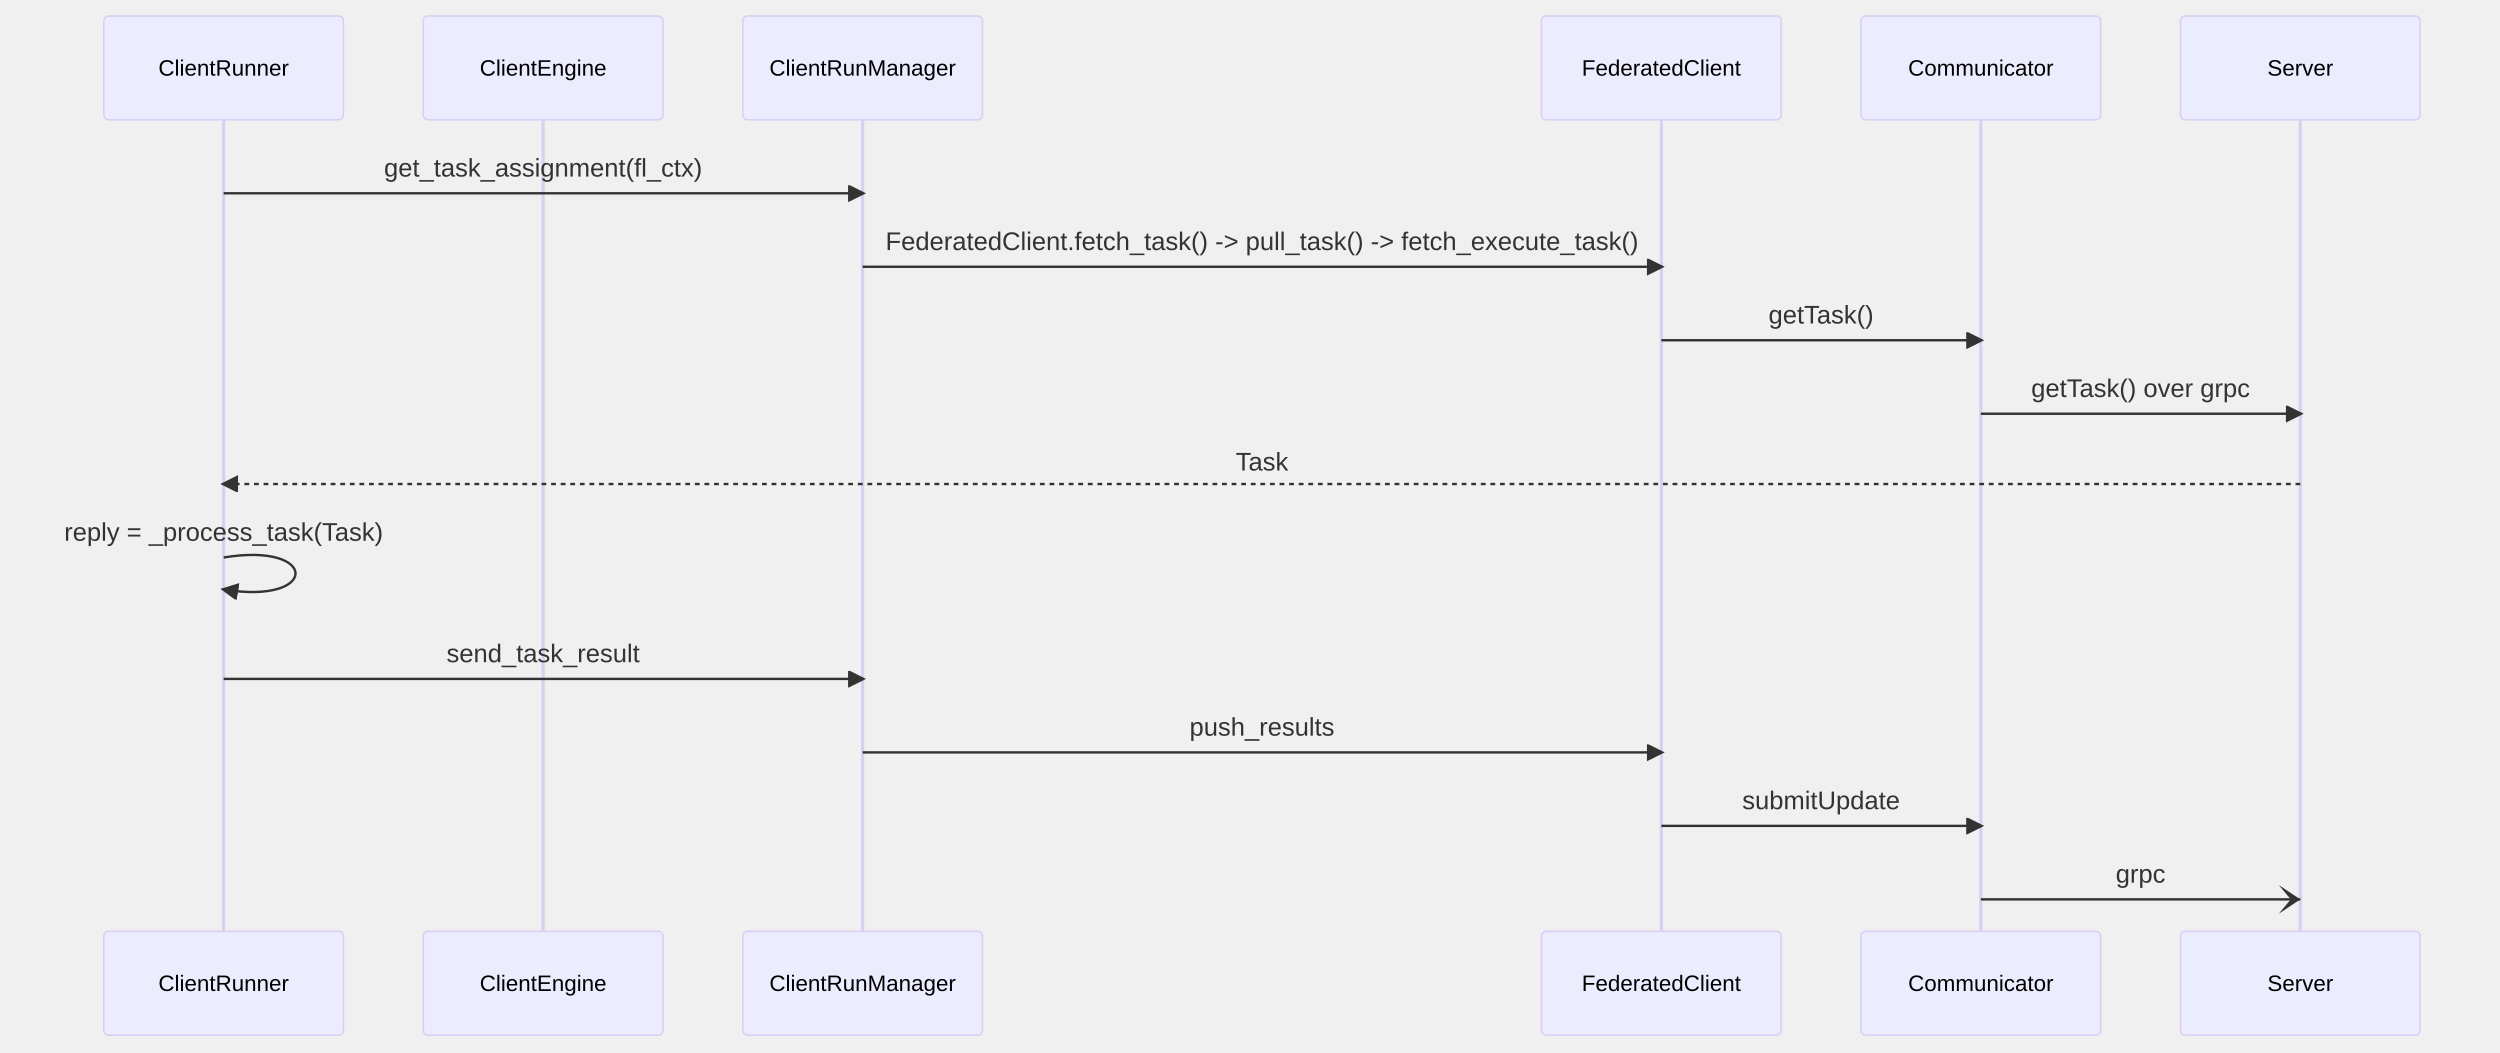
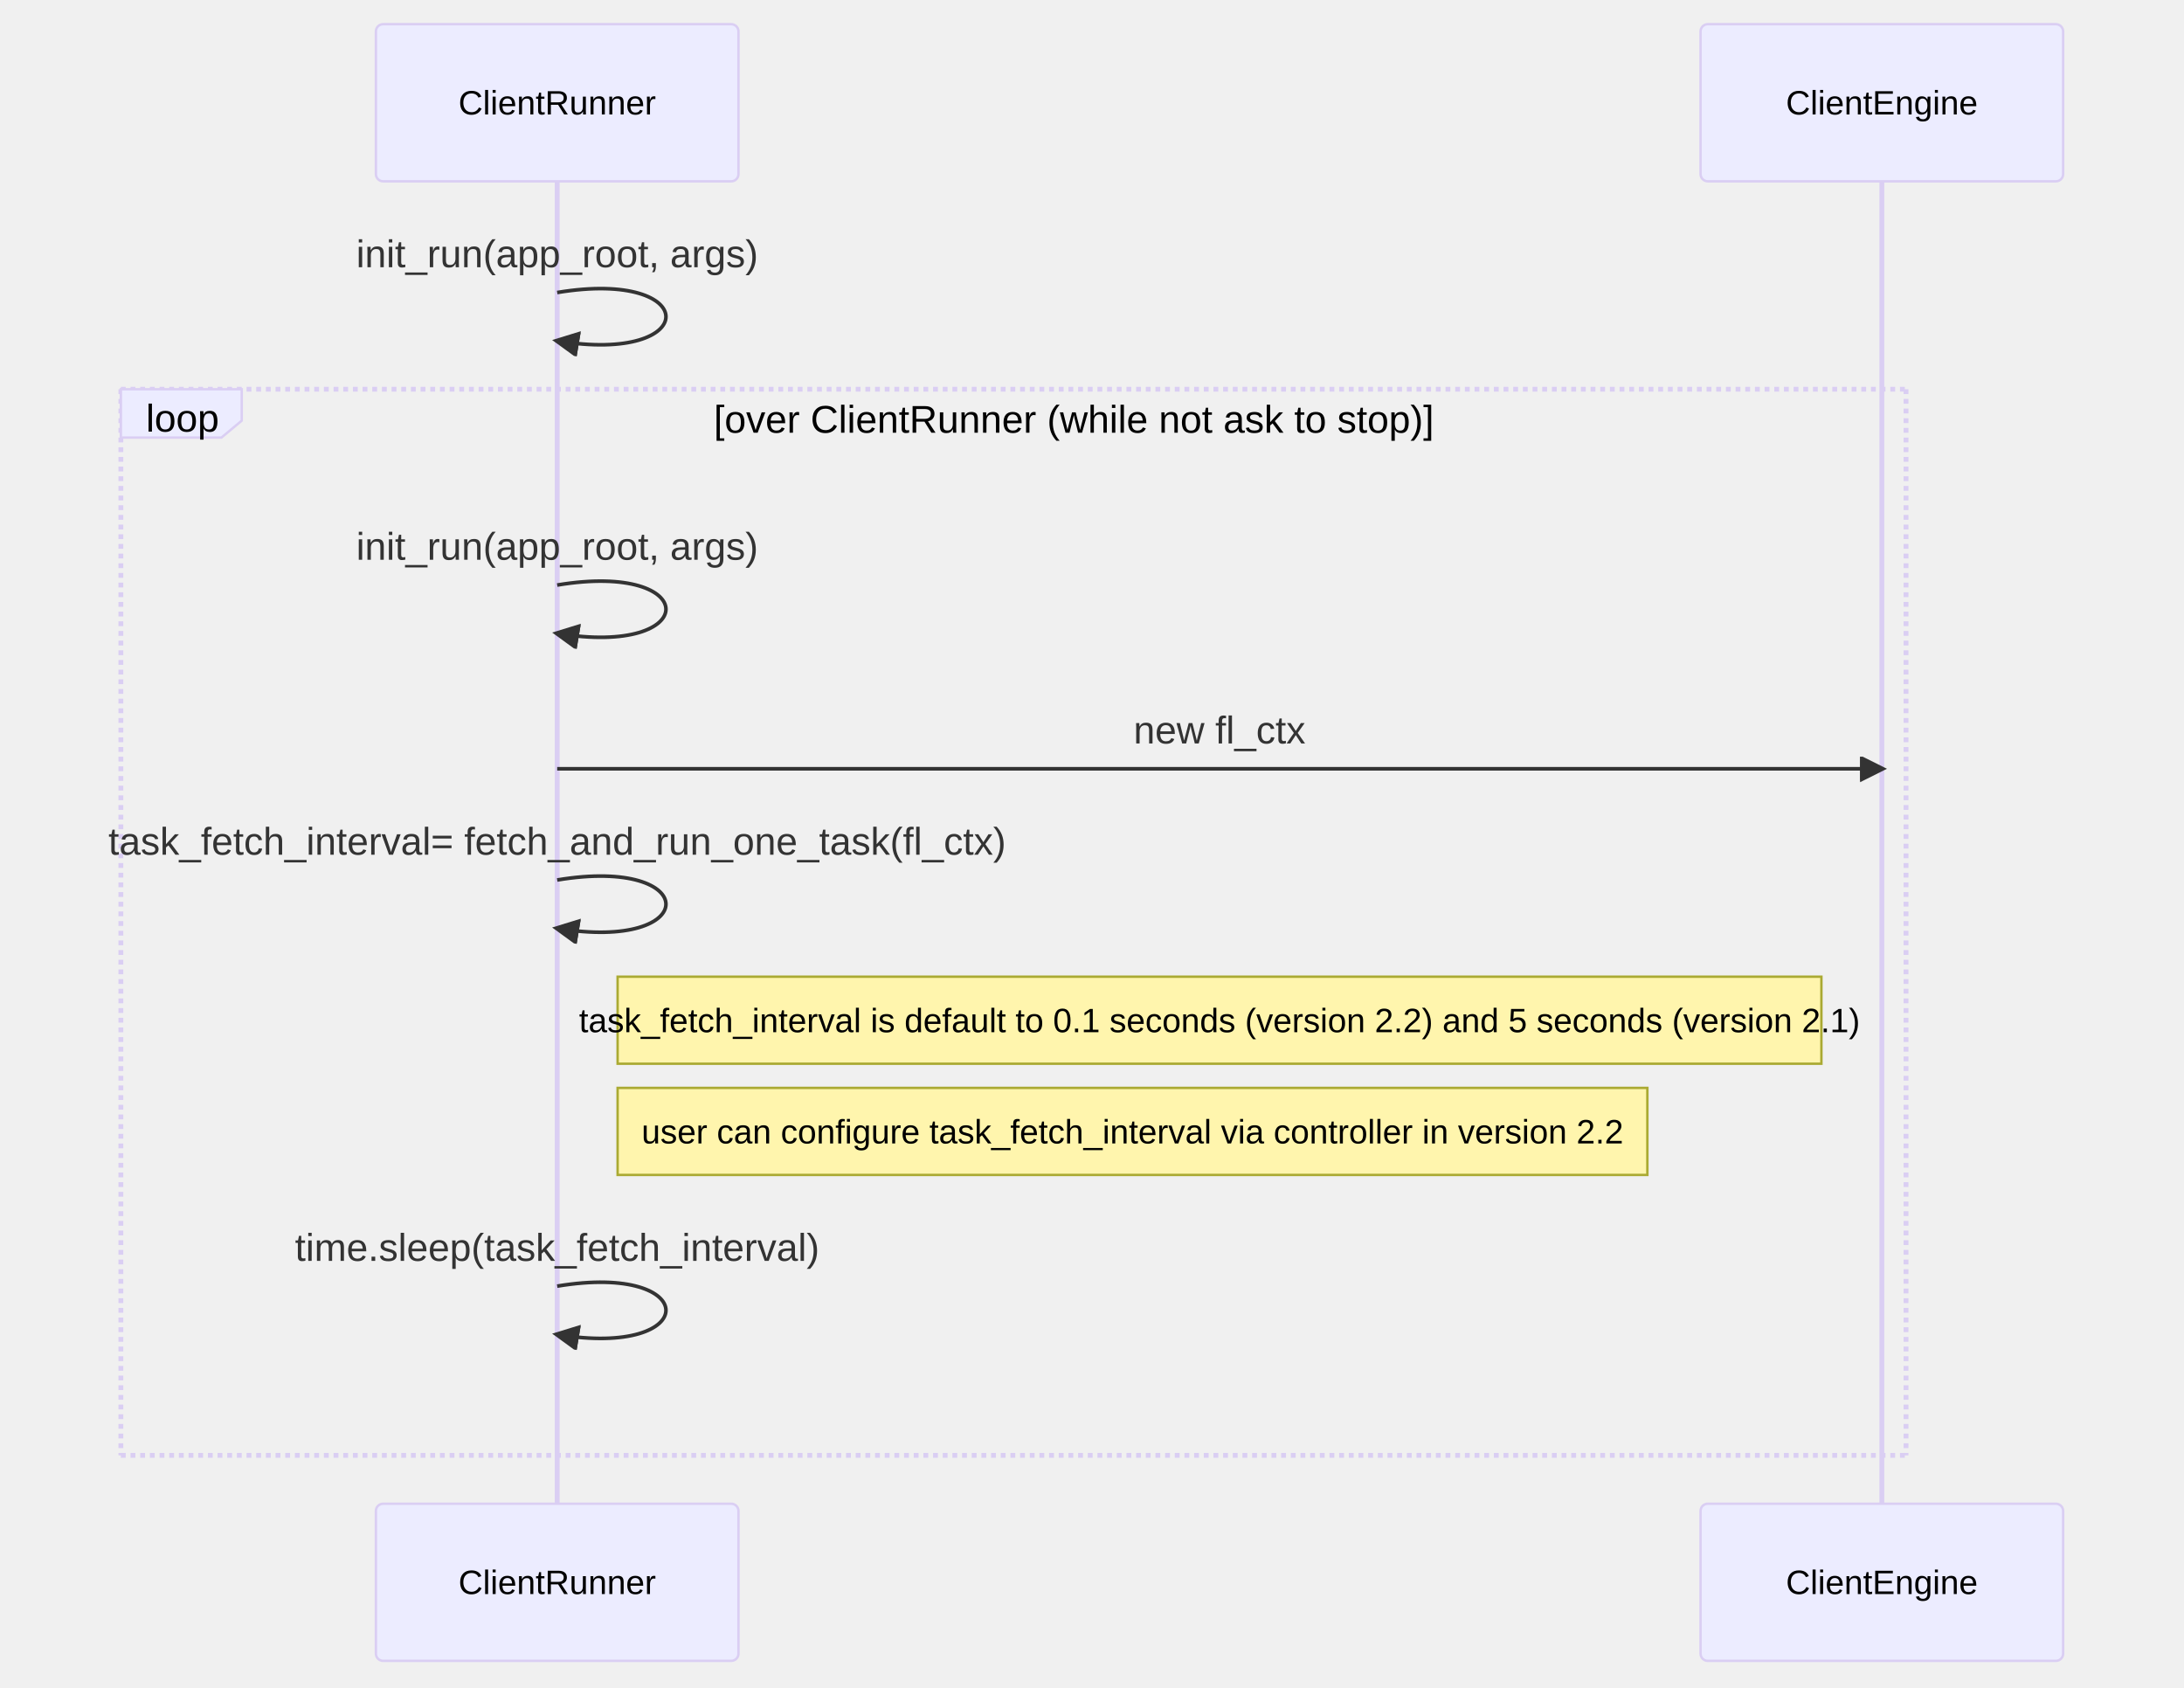
- <svg xmlns="http://www.w3.org/2000/svg" aria-labelledby="chart-title-mermaid-1664764199637 chart-desc-mermaid-1664764199637" role="img" viewBox="-65 -10 1565 659" style="max-width: 1565px; background-color: white;" width="100%" id="mermaid-1664764199637">
-   <style>#mermaid-1664764199637 {font-family:"trebuchet ms",verdana,arial,sans-serif;font-size:16px;fill:#333;}#mermaid-1664764199637 .error-icon{fill:#552222;}#mermaid-1664764199637 .error-text{fill:#552222;stroke:#552222;}#mermaid-1664764199637 .edge-thickness-normal{stroke-width:2px;}#mermaid-1664764199637 .edge-thickness-thick{stroke-width:3.5px;}#mermaid-1664764199637 .edge-pattern-solid{stroke-dasharray:0;}#mermaid-1664764199637 .edge-pattern-dashed{stroke-dasharray:3;}#mermaid-1664764199637 .edge-pattern-dotted{stroke-dasharray:2;}#mermaid-1664764199637 .marker{fill:#333333;stroke:#333333;}#mermaid-1664764199637 .marker.cross{stroke:#333333;}#mermaid-1664764199637 svg{font-family:"trebuchet ms",verdana,arial,sans-serif;font-size:16px;}#mermaid-1664764199637 .actor{stroke:hsl(259.626, 59.777%, 87.902%);fill:#ECECFF;}#mermaid-1664764199637 text.actor&gt;tspan{fill:black;stroke:none;}#mermaid-1664764199637 .actor-line{stroke:grey;}#mermaid-1664764199637 .messageLine0{stroke-width:1.5;stroke-dasharray:none;stroke:#333;}#mermaid-1664764199637 .messageLine1{stroke-width:1.5;stroke-dasharray:2,2;stroke:#333;}#mermaid-1664764199637 #arrowhead path{fill:#333;stroke:#333;}#mermaid-1664764199637 .sequenceNumber{fill:white;}#mermaid-1664764199637 #sequencenumber{fill:#333;}#mermaid-1664764199637 #crosshead path{fill:#333;stroke:#333;}#mermaid-1664764199637 .messageText{fill:#333;stroke:none;}#mermaid-1664764199637 .labelBox{stroke:hsl(259.626, 59.777%, 87.902%);fill:#ECECFF;}#mermaid-1664764199637 .labelText,#mermaid-1664764199637 .labelText&gt;tspan{fill:black;stroke:none;}#mermaid-1664764199637 .loopText,#mermaid-1664764199637 .loopText&gt;tspan{fill:black;stroke:none;}#mermaid-1664764199637 .loopLine{stroke-width:2px;stroke-dasharray:2,2;stroke:hsl(259.626, 59.777%, 87.902%);fill:hsl(259.626, 59.777%, 87.902%);}#mermaid-1664764199637 .note{stroke:#aaaa33;fill:#fff5ad;}#mermaid-1664764199637 .noteText,#mermaid-1664764199637 .noteText&gt;tspan{fill:black;stroke:none;}#mermaid-1664764199637 .activation0{fill:#f4f4f4;stroke:#666;}#mermaid-1664764199637 .activation1{fill:#f4f4f4;stroke:#666;}#mermaid-1664764199637 .activation2{fill:#f4f4f4;stroke:#666;}#mermaid-1664764199637 .actorPopupMenu{position:absolute;}#mermaid-1664764199637 .actorPopupMenuPanel{position:absolute;fill:#ECECFF;box-shadow:0px 8px 16px 0px rgba(0,0,0,0.2);filter:drop-shadow(3px 5px 2px rgb(0 0 0 / 0.4));}#mermaid-1664764199637 .actor-man line{stroke:hsl(259.626, 59.777%, 87.902%);fill:#ECECFF;}#mermaid-1664764199637 .actor-man circle,#mermaid-1664764199637 line{stroke:hsl(259.626, 59.777%, 87.902%);fill:#ECECFF;stroke-width:2px;}#mermaid-1664764199637 :root{--mermaid-font-family:"trebuchet ms",verdana,arial,sans-serif;}</style>
+ <svg xmlns="http://www.w3.org/2000/svg" aria-labelledby="chart-title-mermaid-1664767334901 chart-desc-mermaid-1664767334901" role="img" viewBox="-155.5 -10 903.5 698" style="max-width: 903.5px; background-color: white;" width="100%" id="mermaid-1664767334901">
+   <style>#mermaid-1664767334901 {font-family:"trebuchet ms",verdana,arial,sans-serif;font-size:16px;fill:#333;}#mermaid-1664767334901 .error-icon{fill:#552222;}#mermaid-1664767334901 .error-text{fill:#552222;stroke:#552222;}#mermaid-1664767334901 .edge-thickness-normal{stroke-width:2px;}#mermaid-1664767334901 .edge-thickness-thick{stroke-width:3.5px;}#mermaid-1664767334901 .edge-pattern-solid{stroke-dasharray:0;}#mermaid-1664767334901 .edge-pattern-dashed{stroke-dasharray:3;}#mermaid-1664767334901 .edge-pattern-dotted{stroke-dasharray:2;}#mermaid-1664767334901 .marker{fill:#333333;stroke:#333333;}#mermaid-1664767334901 .marker.cross{stroke:#333333;}#mermaid-1664767334901 svg{font-family:"trebuchet ms",verdana,arial,sans-serif;font-size:16px;}#mermaid-1664767334901 .actor{stroke:hsl(259.626, 59.777%, 87.902%);fill:#ECECFF;}#mermaid-1664767334901 text.actor&gt;tspan{fill:black;stroke:none;}#mermaid-1664767334901 .actor-line{stroke:grey;}#mermaid-1664767334901 .messageLine0{stroke-width:1.5;stroke-dasharray:none;stroke:#333;}#mermaid-1664767334901 .messageLine1{stroke-width:1.5;stroke-dasharray:2,2;stroke:#333;}#mermaid-1664767334901 #arrowhead path{fill:#333;stroke:#333;}#mermaid-1664767334901 .sequenceNumber{fill:white;}#mermaid-1664767334901 #sequencenumber{fill:#333;}#mermaid-1664767334901 #crosshead path{fill:#333;stroke:#333;}#mermaid-1664767334901 .messageText{fill:#333;stroke:none;}#mermaid-1664767334901 .labelBox{stroke:hsl(259.626, 59.777%, 87.902%);fill:#ECECFF;}#mermaid-1664767334901 .labelText,#mermaid-1664767334901 .labelText&gt;tspan{fill:black;stroke:none;}#mermaid-1664767334901 .loopText,#mermaid-1664767334901 .loopText&gt;tspan{fill:black;stroke:none;}#mermaid-1664767334901 .loopLine{stroke-width:2px;stroke-dasharray:2,2;stroke:hsl(259.626, 59.777%, 87.902%);fill:hsl(259.626, 59.777%, 87.902%);}#mermaid-1664767334901 .note{stroke:#aaaa33;fill:#fff5ad;}#mermaid-1664767334901 .noteText,#mermaid-1664767334901 .noteText&gt;tspan{fill:black;stroke:none;}#mermaid-1664767334901 .activation0{fill:#f4f4f4;stroke:#666;}#mermaid-1664767334901 .activation1{fill:#f4f4f4;stroke:#666;}#mermaid-1664767334901 .activation2{fill:#f4f4f4;stroke:#666;}#mermaid-1664767334901 .actorPopupMenu{position:absolute;}#mermaid-1664767334901 .actorPopupMenuPanel{position:absolute;fill:#ECECFF;box-shadow:0px 8px 16px 0px rgba(0,0,0,0.2);filter:drop-shadow(3px 5px 2px rgb(0 0 0 / 0.4));}#mermaid-1664767334901 .actor-man line{stroke:hsl(259.626, 59.777%, 87.902%);fill:#ECECFF;}#mermaid-1664767334901 .actor-man circle,#mermaid-1664767334901 line{stroke:hsl(259.626, 59.777%, 87.902%);fill:#ECECFF;stroke-width:2px;}#mermaid-1664767334901 :root{--mermaid-font-family:"trebuchet ms",verdana,arial,sans-serif;}</style>
  <g />
  <defs>
    <symbol height="24" width="24" id="computer">
      <path d="M2 2v13h20v-13h-20zm18 11h-16v-9h16v9zm-10.228 6l.466-1h3.524l.467 1h-4.457zm14.228 3h-24l2-6h2.104l-1.33 4h18.45l-1.297-4h2.073l2 6zm-5-10h-14v-7h14v7z" transform="scale(.5)" />
    </symbol>
  </defs>
  <defs>
    <symbol clip-rule="evenodd" fill-rule="evenodd" id="database">
      <path d="M12.258.001l.256.004.255.005.253.008.251.01.249.012.247.015.246.016.242.019.241.02.239.023.236.024.233.027.231.028.229.031.225.032.223.034.22.036.217.038.214.04.211.041.208.043.205.045.201.046.198.048.194.05.191.051.187.053.183.054.18.056.175.057.172.059.168.06.163.061.16.063.155.064.15.066.074.033.073.033.071.034.07.034.069.035.068.035.067.035.066.035.064.036.064.036.062.036.06.036.06.037.058.037.058.037.055.038.055.038.053.038.052.038.051.039.05.039.048.039.047.039.045.04.044.04.043.04.041.04.04.041.039.041.037.041.036.041.034.041.033.042.032.042.03.042.029.042.027.042.026.043.024.043.023.043.021.043.02.043.018.044.017.043.015.044.013.044.012.044.011.045.009.044.007.045.006.045.004.045.002.045.001.045v17l-.001.045-.002.045-.004.045-.006.045-.007.045-.009.044-.011.045-.012.044-.013.044-.015.044-.017.043-.018.044-.02.043-.021.043-.023.043-.024.043-.026.043-.027.042-.029.042-.03.042-.032.042-.033.042-.034.041-.036.041-.037.041-.039.041-.04.041-.041.04-.043.04-.044.04-.045.04-.047.039-.048.039-.05.039-.051.039-.052.038-.053.038-.055.038-.055.038-.058.037-.058.037-.06.037-.06.036-.062.036-.064.036-.064.036-.066.035-.067.035-.068.035-.069.035-.07.034-.071.034-.073.033-.074.033-.15.066-.155.064-.16.063-.163.061-.168.06-.172.059-.175.057-.18.056-.183.054-.187.053-.191.051-.194.05-.198.048-.201.046-.205.045-.208.043-.211.041-.214.04-.217.038-.22.036-.223.034-.225.032-.229.031-.231.028-.233.027-.236.024-.239.023-.241.02-.242.019-.246.016-.247.015-.249.012-.251.01-.253.008-.255.005-.256.004-.258.001-.258-.001-.256-.004-.255-.005-.253-.008-.251-.01-.249-.012-.247-.015-.245-.016-.243-.019-.241-.02-.238-.023-.236-.024-.234-.027-.231-.028-.228-.031-.226-.032-.223-.034-.22-.036-.217-.038-.214-.04-.211-.041-.208-.043-.204-.045-.201-.046-.198-.048-.195-.05-.19-.051-.187-.053-.184-.054-.179-.056-.176-.057-.172-.059-.167-.06-.164-.061-.159-.063-.155-.064-.151-.066-.074-.033-.072-.033-.072-.034-.07-.034-.069-.035-.068-.035-.067-.035-.066-.035-.064-.036-.063-.036-.062-.036-.061-.036-.06-.037-.058-.037-.057-.037-.056-.038-.055-.038-.053-.038-.052-.038-.051-.039-.049-.039-.049-.039-.046-.039-.046-.04-.044-.04-.043-.04-.041-.04-.04-.041-.039-.041-.037-.041-.036-.041-.034-.041-.033-.042-.032-.042-.03-.042-.029-.042-.027-.042-.026-.043-.024-.043-.023-.043-.021-.043-.02-.043-.018-.044-.017-.043-.015-.044-.013-.044-.012-.044-.011-.045-.009-.044-.007-.045-.006-.045-.004-.045-.002-.045-.001-.045v-17l.001-.045.002-.045.004-.045.006-.045.007-.045.009-.044.011-.045.012-.044.013-.044.015-.044.017-.043.018-.044.02-.043.021-.043.023-.043.024-.043.026-.043.027-.042.029-.042.03-.042.032-.042.033-.042.034-.041.036-.041.037-.041.039-.041.04-.041.041-.04.043-.04.044-.04.046-.04.046-.039.049-.039.049-.039.051-.039.052-.038.053-.038.055-.038.056-.038.057-.037.058-.037.06-.037.061-.036.062-.036.063-.036.064-.036.066-.035.067-.035.068-.035.069-.035.07-.034.072-.034.072-.033.074-.033.151-.066.155-.064.159-.063.164-.061.167-.06.172-.059.176-.057.179-.056.184-.054.187-.053.19-.051.195-.05.198-.048.201-.046.204-.045.208-.043.211-.041.214-.04.217-.038.22-.036.223-.034.226-.032.228-.031.231-.028.234-.027.236-.024.238-.023.241-.02.243-.019.245-.016.247-.015.249-.012.251-.01.253-.008.255-.005.256-.004.258-.001.258.001zm-9.258 20.499v.01l.001.021.003.021.004.022.005.021.006.022.007.022.009.023.01.022.011.023.012.023.013.023.015.023.016.024.017.023.018.024.019.024.021.024.022.025.023.024.024.025.052.049.056.05.061.051.066.051.07.051.075.051.079.052.084.052.088.052.092.052.097.052.102.051.105.052.11.052.114.051.119.051.123.051.127.05.131.05.135.05.139.048.144.049.147.047.152.047.155.047.16.045.163.045.167.043.171.043.176.041.178.041.183.039.187.039.19.037.194.035.197.035.202.033.204.031.209.03.212.029.216.027.219.025.222.024.226.021.23.02.233.018.236.016.24.015.243.012.246.01.249.008.253.005.256.004.259.001.26-.001.257-.004.254-.005.25-.008.247-.011.244-.012.241-.014.237-.016.233-.018.231-.021.226-.021.224-.024.22-.026.216-.027.212-.028.21-.031.205-.031.202-.034.198-.034.194-.036.191-.037.187-.039.183-.04.179-.04.175-.042.172-.043.168-.044.163-.045.16-.046.155-.046.152-.047.148-.048.143-.049.139-.049.136-.05.131-.05.126-.05.123-.051.118-.052.114-.051.11-.052.106-.052.101-.052.096-.052.092-.052.088-.053.083-.051.079-.052.074-.052.07-.051.065-.051.06-.051.056-.05.051-.05.023-.024.023-.025.021-.024.02-.024.019-.024.018-.024.017-.024.015-.023.014-.024.013-.023.012-.023.01-.023.01-.022.008-.022.006-.022.006-.022.004-.022.004-.021.001-.021.001-.021v-4.127l-.077.055-.08.053-.083.054-.085.053-.087.052-.09.052-.093.051-.095.05-.097.05-.1.049-.102.049-.105.048-.106.047-.109.047-.111.046-.114.045-.115.045-.118.044-.12.043-.122.042-.124.042-.126.041-.128.04-.13.04-.132.038-.134.038-.135.037-.138.037-.139.035-.142.035-.143.034-.144.033-.147.032-.148.031-.15.03-.151.03-.153.029-.154.027-.156.027-.158.026-.159.025-.161.024-.162.023-.163.022-.165.021-.166.02-.167.019-.169.018-.169.017-.171.016-.173.015-.173.014-.175.013-.175.012-.177.011-.178.01-.179.008-.179.008-.181.006-.182.005-.182.004-.184.003-.184.002h-.37l-.184-.002-.184-.003-.182-.004-.182-.005-.181-.006-.179-.008-.179-.008-.178-.01-.176-.011-.176-.012-.175-.013-.173-.014-.172-.015-.171-.016-.17-.017-.169-.018-.167-.019-.166-.02-.165-.021-.163-.022-.162-.023-.161-.024-.159-.025-.157-.026-.156-.027-.155-.027-.153-.029-.151-.03-.15-.03-.148-.031-.146-.032-.145-.033-.143-.034-.141-.035-.14-.035-.137-.037-.136-.037-.134-.038-.132-.038-.13-.04-.128-.04-.126-.041-.124-.042-.122-.042-.12-.044-.117-.043-.116-.045-.113-.045-.112-.046-.109-.047-.106-.047-.105-.048-.102-.049-.1-.049-.097-.05-.095-.05-.093-.052-.09-.051-.087-.052-.085-.053-.083-.054-.08-.054-.077-.054v4.127zm0-5.654v.011l.001.021.003.021.004.021.005.022.006.022.007.022.009.022.01.022.011.023.012.023.013.023.015.024.016.023.017.024.018.024.019.024.021.024.022.024.023.025.024.024.052.05.056.05.061.05.066.051.07.051.075.052.079.051.084.052.088.052.092.052.097.052.102.052.105.052.11.051.114.051.119.052.123.05.127.051.131.05.135.049.139.049.144.048.147.048.152.047.155.046.16.045.163.045.167.044.171.042.176.042.178.04.183.04.187.038.19.037.194.036.197.034.202.033.204.032.209.03.212.028.216.027.219.025.222.024.226.022.23.02.233.018.236.016.24.014.243.012.246.01.249.008.253.006.256.003.259.001.26-.001.257-.003.254-.006.25-.008.247-.01.244-.012.241-.015.237-.016.233-.018.231-.02.226-.022.224-.024.22-.025.216-.027.212-.029.21-.03.205-.032.202-.033.198-.035.194-.036.191-.037.187-.039.183-.039.179-.041.175-.042.172-.043.168-.044.163-.045.16-.045.155-.047.152-.047.148-.048.143-.048.139-.05.136-.049.131-.05.126-.051.123-.051.118-.051.114-.052.11-.052.106-.052.101-.052.096-.052.092-.052.088-.052.083-.052.079-.052.074-.051.07-.052.065-.051.06-.05.056-.051.051-.049.023-.025.023-.024.021-.025.02-.024.019-.024.018-.024.017-.024.015-.023.014-.023.013-.024.012-.022.01-.023.01-.023.008-.022.006-.022.006-.022.004-.021.004-.022.001-.021.001-.021v-4.139l-.077.054-.08.054-.083.054-.085.052-.087.053-.09.051-.093.051-.095.051-.097.05-.1.049-.102.049-.105.048-.106.047-.109.047-.111.046-.114.045-.115.044-.118.044-.12.044-.122.042-.124.042-.126.041-.128.04-.13.039-.132.039-.134.038-.135.037-.138.036-.139.036-.142.035-.143.033-.144.033-.147.033-.148.031-.15.03-.151.03-.153.028-.154.028-.156.027-.158.026-.159.025-.161.024-.162.023-.163.022-.165.021-.166.02-.167.019-.169.018-.169.017-.171.016-.173.015-.173.014-.175.013-.175.012-.177.011-.178.009-.179.009-.179.007-.181.007-.182.005-.182.004-.184.003-.184.002h-.37l-.184-.002-.184-.003-.182-.004-.182-.005-.181-.007-.179-.007-.179-.009-.178-.009-.176-.011-.176-.012-.175-.013-.173-.014-.172-.015-.171-.016-.17-.017-.169-.018-.167-.019-.166-.02-.165-.021-.163-.022-.162-.023-.161-.024-.159-.025-.157-.026-.156-.027-.155-.028-.153-.028-.151-.03-.15-.03-.148-.031-.146-.033-.145-.033-.143-.033-.141-.035-.14-.036-.137-.036-.136-.037-.134-.038-.132-.039-.13-.039-.128-.04-.126-.041-.124-.042-.122-.043-.12-.043-.117-.044-.116-.044-.113-.046-.112-.046-.109-.046-.106-.047-.105-.048-.102-.049-.1-.049-.097-.05-.095-.051-.093-.051-.09-.051-.087-.053-.085-.052-.083-.054-.08-.054-.077-.054v4.139zm0-5.666v.011l.001.02.003.022.004.021.005.022.006.021.007.022.009.023.01.022.011.023.012.023.013.023.015.023.016.024.017.024.018.023.019.024.021.025.022.024.023.024.024.025.052.05.056.05.061.05.066.051.07.051.075.052.079.051.084.052.088.052.092.052.097.052.102.052.105.051.11.052.114.051.119.051.123.051.127.05.131.05.135.05.139.049.144.048.147.048.152.047.155.046.16.045.163.045.167.043.171.043.176.042.178.04.183.04.187.038.19.037.194.036.197.034.202.033.204.032.209.03.212.028.216.027.219.025.222.024.226.021.23.02.233.018.236.017.24.014.243.012.246.01.249.008.253.006.256.003.259.001.26-.001.257-.003.254-.006.25-.008.247-.01.244-.013.241-.014.237-.016.233-.018.231-.02.226-.022.224-.024.22-.025.216-.027.212-.029.21-.03.205-.032.202-.033.198-.035.194-.036.191-.037.187-.039.183-.039.179-.041.175-.042.172-.043.168-.044.163-.045.16-.045.155-.047.152-.047.148-.048.143-.049.139-.049.136-.049.131-.051.126-.05.123-.051.118-.052.114-.051.11-.052.106-.052.101-.052.096-.052.092-.052.088-.052.083-.052.079-.052.074-.052.07-.051.065-.051.06-.051.056-.05.051-.049.023-.025.023-.025.021-.024.02-.024.019-.024.018-.024.017-.024.015-.023.014-.024.013-.023.012-.023.01-.022.01-.023.008-.022.006-.022.006-.022.004-.022.004-.021.001-.021.001-.021v-4.153l-.077.054-.08.054-.083.053-.085.053-.087.053-.09.051-.093.051-.095.051-.097.05-.1.049-.102.048-.105.048-.106.048-.109.046-.111.046-.114.046-.115.044-.118.044-.12.043-.122.043-.124.042-.126.041-.128.04-.13.039-.132.039-.134.038-.135.037-.138.036-.139.036-.142.034-.143.034-.144.033-.147.032-.148.032-.15.03-.151.03-.153.028-.154.028-.156.027-.158.026-.159.024-.161.024-.162.023-.163.023-.165.021-.166.02-.167.019-.169.018-.169.017-.171.016-.173.015-.173.014-.175.013-.175.012-.177.01-.178.01-.179.009-.179.007-.181.006-.182.006-.182.004-.184.003-.184.001-.185.001-.185-.001-.184-.001-.184-.003-.182-.004-.182-.006-.181-.006-.179-.007-.179-.009-.178-.01-.176-.01-.176-.012-.175-.013-.173-.014-.172-.015-.171-.016-.17-.017-.169-.018-.167-.019-.166-.02-.165-.021-.163-.023-.162-.023-.161-.024-.159-.024-.157-.026-.156-.027-.155-.028-.153-.028-.151-.03-.15-.03-.148-.032-.146-.032-.145-.033-.143-.034-.141-.034-.14-.036-.137-.036-.136-.037-.134-.038-.132-.039-.13-.039-.128-.041-.126-.041-.124-.041-.122-.043-.12-.043-.117-.044-.116-.044-.113-.046-.112-.046-.109-.046-.106-.048-.105-.048-.102-.048-.1-.05-.097-.049-.095-.051-.093-.051-.09-.052-.087-.052-.085-.053-.083-.053-.08-.054-.077-.054v4.153zm8.74-8.179l-.257.004-.254.005-.25.008-.247.011-.244.012-.241.014-.237.016-.233.018-.231.021-.226.022-.224.023-.22.026-.216.027-.212.028-.21.031-.205.032-.202.033-.198.034-.194.036-.191.038-.187.038-.183.04-.179.041-.175.042-.172.043-.168.043-.163.045-.16.046-.155.046-.152.048-.148.048-.143.048-.139.049-.136.05-.131.05-.126.051-.123.051-.118.051-.114.052-.11.052-.106.052-.101.052-.096.052-.092.052-.088.052-.083.052-.079.052-.074.051-.07.052-.065.051-.06.05-.056.05-.051.05-.023.025-.023.024-.021.024-.02.025-.019.024-.018.024-.017.023-.015.024-.014.023-.013.023-.012.023-.01.023-.01.022-.008.022-.006.023-.006.021-.004.022-.004.021-.001.021-.001.021.001.021.001.021.004.021.004.022.006.021.006.023.008.022.01.022.01.023.012.023.013.023.014.023.015.024.017.023.018.024.019.024.02.025.021.024.023.024.023.025.051.05.056.05.06.05.065.051.07.052.074.051.079.052.083.052.088.052.092.052.096.052.101.052.106.052.11.052.114.052.118.051.123.051.126.051.131.05.136.05.139.049.143.048.148.048.152.048.155.046.16.046.163.045.168.043.172.043.175.042.179.041.183.04.187.038.191.038.194.036.198.034.202.033.205.032.21.031.212.028.216.027.22.026.224.023.226.022.231.021.233.018.237.016.241.014.244.012.247.011.25.008.254.005.257.004.26.001.26-.001.257-.004.254-.005.25-.008.247-.011.244-.012.241-.014.237-.016.233-.018.231-.021.226-.022.224-.023.22-.026.216-.027.212-.028.21-.031.205-.032.202-.033.198-.034.194-.036.191-.038.187-.038.183-.04.179-.041.175-.042.172-.043.168-.043.163-.045.16-.046.155-.046.152-.048.148-.048.143-.048.139-.049.136-.05.131-.05.126-.051.123-.051.118-.051.114-.052.11-.052.106-.052.101-.052.096-.052.092-.052.088-.052.083-.052.079-.052.074-.051.07-.052.065-.051.06-.05.056-.05.051-.05.023-.025.023-.024.021-.024.02-.025.019-.024.018-.024.017-.023.015-.024.014-.023.013-.023.012-.023.01-.023.01-.022.008-.022.006-.023.006-.021.004-.022.004-.021.001-.021.001-.021-.001-.021-.001-.021-.004-.021-.004-.022-.006-.021-.006-.023-.008-.022-.01-.022-.01-.023-.012-.023-.013-.023-.014-.023-.015-.024-.017-.023-.018-.024-.019-.024-.02-.025-.021-.024-.023-.024-.023-.025-.051-.05-.056-.05-.06-.05-.065-.051-.07-.052-.074-.051-.079-.052-.083-.052-.088-.052-.092-.052-.096-.052-.101-.052-.106-.052-.11-.052-.114-.052-.118-.051-.123-.051-.126-.051-.131-.05-.136-.05-.139-.049-.143-.048-.148-.048-.152-.048-.155-.046-.16-.046-.163-.045-.168-.043-.172-.043-.175-.042-.179-.041-.183-.04-.187-.038-.191-.038-.194-.036-.198-.034-.202-.033-.205-.032-.21-.031-.212-.028-.216-.027-.22-.026-.224-.023-.226-.022-.231-.021-.233-.018-.237-.016-.241-.014-.244-.012-.247-.011-.25-.008-.254-.005-.257-.004-.26-.001-.26.001z" transform="scale(.5)" />
    </symbol>
  </defs>
  <defs>
    <symbol height="24" width="24" id="clock">
      <path d="M12 2c5.514 0 10 4.486 10 10s-4.486 10-10 10-10-4.486-10-10 4.486-10 10-10zm0-2c-6.627 0-12 5.373-12 12s5.373 12 12 12 12-5.373 12-12-5.373-12-12-12zm5.848 12.459c.202.038.202.333.001.372-1.907.361-6.045 1.111-6.547 1.111-.719 0-1.301-.582-1.301-1.301 0-.512.77-5.447 1.125-7.445.034-.192.312-.181.343.014l.985 6.238 5.394 1.011z" transform="scale(.5)" />
    </symbol>
  </defs>
  <g>
-     <line stroke="#999" stroke-width="0.5px" class="200" y2="593" x2="75" y1="5" x1="75" id="actor0" />
+     <line stroke="#999" stroke-width="0.5px" class="200" y2="632" x2="75" y1="5" x1="75" id="actor0" />
    <g id="root-0">
      <rect class="actor" ry="3" rx="3" height="65" width="150" stroke="#666" fill="#eaeaea" y="0" x="0" />
      <text style="text-anchor: middle; font-size: 14px; font-weight: 400;" class="actor" alignment-baseline="central" dominant-baseline="central" y="32.5" x="75">
        <tspan dy="0" x="75">ClientRunner</tspan>
      </text>
    </g>
  </g>
  <g>
-     <line stroke="#999" stroke-width="0.5px" class="200" y2="593" x2="275" y1="5" x1="275" id="actor1" />
+     <line stroke="#999" stroke-width="0.5px" class="200" y2="632" x2="623" y1="5" x1="623" id="actor1" />
    <g id="root-1">
-       <rect class="actor" ry="3" rx="3" height="65" width="150" stroke="#666" fill="#eaeaea" y="0" x="200" />
-       <text style="text-anchor: middle; font-size: 14px; font-weight: 400;" class="actor" alignment-baseline="central" dominant-baseline="central" y="32.5" x="275">
-         <tspan dy="0" x="275">ClientEngine</tspan>
-       </text>
-     </g>
-   </g>
-   <g>
-     <line stroke="#999" stroke-width="0.5px" class="200" y2="593" x2="475" y1="5" x1="475" id="actor2" />
-     <g id="root-2">
-       <rect class="actor" ry="3" rx="3" height="65" width="150" stroke="#666" fill="#eaeaea" y="0" x="400" />
-       <text style="text-anchor: middle; font-size: 14px; font-weight: 400;" class="actor" alignment-baseline="central" dominant-baseline="central" y="32.5" x="475">
-         <tspan dy="0" x="475">ClientRunManager</tspan>
-       </text>
-     </g>
-   </g>
-   <g>
-     <line stroke="#999" stroke-width="0.5px" class="200" y2="593" x2="975" y1="5" x1="975" id="actor3" />
-     <g id="root-3">
-       <rect class="actor" ry="3" rx="3" height="65" width="150" stroke="#666" fill="#eaeaea" y="0" x="900" />
-       <text style="text-anchor: middle; font-size: 14px; font-weight: 400;" class="actor" alignment-baseline="central" dominant-baseline="central" y="32.5" x="975">
-         <tspan dy="0" x="975">FederatedClient</tspan>
-       </text>
-     </g>
-   </g>
-   <g>
-     <line stroke="#999" stroke-width="0.5px" class="200" y2="593" x2="1175" y1="5" x1="1175" id="actor4" />
-     <g id="root-4">
-       <rect class="actor" ry="3" rx="3" height="65" width="150" stroke="#666" fill="#eaeaea" y="0" x="1100" />
-       <text style="text-anchor: middle; font-size: 14px; font-weight: 400;" class="actor" alignment-baseline="central" dominant-baseline="central" y="32.5" x="1175">
-         <tspan dy="0" x="1175">Communicator</tspan>
-       </text>
-     </g>
-   </g>
-   <g>
-     <line stroke="#999" stroke-width="0.5px" class="200" y2="593" x2="1375" y1="5" x1="1375" id="actor5" />
-     <g id="root-5">
-       <rect class="actor" ry="3" rx="3" height="65" width="150" stroke="#666" fill="#eaeaea" y="0" x="1300" />
-       <text style="text-anchor: middle; font-size: 14px; font-weight: 400;" class="actor" alignment-baseline="central" dominant-baseline="central" y="32.5" x="1375">
-         <tspan dy="0" x="1375">Server</tspan>
+       <rect class="actor" ry="3" rx="3" height="65" width="150" stroke="#666" fill="#eaeaea" y="0" x="548" />
+       <text style="text-anchor: middle; font-size: 14px; font-weight: 400;" class="actor" alignment-baseline="central" dominant-baseline="central" y="32.5" x="623">
+         <tspan dy="0" x="623">ClientEngine</tspan>
      </text>
    </g>
  </g>
  <defs>
    <marker orient="auto" markerHeight="12" markerWidth="12" markerUnits="userSpaceOnUse" refY="5" refX="9" id="arrowhead">
      <path d="M 0 0 L 10 5 L 0 10 z" />
    </marker>
  </defs>
  <defs>
    <marker refY="4" refX="16" orient="auto" markerHeight="8" markerWidth="15" id="crosshead">
      <path style="stroke-dasharray: 0, 0;" d="M 9,2 V 6 L16,4 Z" stroke-width="1px" stroke="#000000" fill="black" />
      <path style="stroke-dasharray: 0, 0;" d="M 0,1 L 6,7 M 6,1 L 0,7" stroke-width="1px" stroke="#000000" fill="none" />
    </marker>
  </defs>
  <defs>
    <marker orient="auto" markerHeight="28" markerWidth="20" refY="7" refX="18" id="filled-head">
      <path d="M 18,7 L9,13 L14,7 L9,1 Z" />
    </marker>
  </defs>
  <defs>
    <marker orient="auto" markerHeight="40" markerWidth="60" refY="15" refX="15" id="sequencenumber">
      <circle r="6" cy="15" cx="15" />
    </marker>
  </defs>
-   <text style="font-size: 16px; font-weight: 400;" dy="1em" class="messageText" alignment-baseline="middle" dominant-baseline="middle" text-anchor="middle" y="80" x="275">get_task_assignment(fl_ctx)</text>
-   <line style="fill: none;" marker-end="url(#arrowhead)" stroke="none" stroke-width="2" class="messageLine0" y2="111" x2="475" y1="111" x1="75" />
-   <text style="font-size: 16px; font-weight: 400;" dy="1em" class="messageText" alignment-baseline="middle" dominant-baseline="middle" text-anchor="middle" y="126" x="725">FederatedClient.fetch_task() -&gt; pull_task() -&gt; fetch_execute_task()</text>
-   <line style="fill: none;" marker-end="url(#arrowhead)" stroke="none" stroke-width="2" class="messageLine0" y2="157" x2="975" y1="157" x1="475" />
-   <text style="font-size: 16px; font-weight: 400;" dy="1em" class="messageText" alignment-baseline="middle" dominant-baseline="middle" text-anchor="middle" y="172" x="1075">getTask()</text>
-   <line style="fill: none;" marker-end="url(#arrowhead)" stroke="none" stroke-width="2" class="messageLine0" y2="203" x2="1175" y1="203" x1="975" />
-   <text style="font-size: 16px; font-weight: 400;" dy="1em" class="messageText" alignment-baseline="middle" dominant-baseline="middle" text-anchor="middle" y="218" x="1275">getTask() over grpc</text>
-   <line style="fill: none;" marker-end="url(#arrowhead)" stroke="none" stroke-width="2" class="messageLine0" y2="249" x2="1375" y1="249" x1="1175" />
-   <text style="font-size: 16px; font-weight: 400;" dy="1em" class="messageText" alignment-baseline="middle" dominant-baseline="middle" text-anchor="middle" y="264" x="725">Task</text>
-   <line style="stroke-dasharray: 3, 3; fill: none;" marker-end="url(#arrowhead)" stroke="none" stroke-width="2" class="messageLine1" y2="293" x2="75" y1="293" x1="1375" />
-   <text style="font-size: 16px; font-weight: 400;" dy="1em" class="messageText" alignment-baseline="middle" dominant-baseline="middle" text-anchor="middle" y="308" x="75">reply = _process_task(Task)</text>
-   <path style="fill: none;" marker-end="url(#arrowhead)" stroke="none" stroke-width="2" class="messageLine0" d="M 75,339 C 135,329 135,369 75,359" />
-   <text style="font-size: 16px; font-weight: 400;" dy="1em" class="messageText" alignment-baseline="middle" dominant-baseline="middle" text-anchor="middle" y="384" x="275">send_task_result</text>
-   <line style="fill: none;" marker-end="url(#arrowhead)" stroke="none" stroke-width="2" class="messageLine0" y2="415" x2="475" y1="415" x1="75" />
-   <text style="font-size: 16px; font-weight: 400;" dy="1em" class="messageText" alignment-baseline="middle" dominant-baseline="middle" text-anchor="middle" y="430" x="725">push_results</text>
-   <line style="fill: none;" marker-end="url(#arrowhead)" stroke="none" stroke-width="2" class="messageLine0" y2="461" x2="975" y1="461" x1="475" />
-   <text style="font-size: 16px; font-weight: 400;" dy="1em" class="messageText" alignment-baseline="middle" dominant-baseline="middle" text-anchor="middle" y="476" x="1075">submitUpdate</text>
-   <line style="fill: none;" marker-end="url(#arrowhead)" stroke="none" stroke-width="2" class="messageLine0" y2="507" x2="1175" y1="507" x1="975" />
-   <text style="font-size: 16px; font-weight: 400;" dy="1em" class="messageText" alignment-baseline="middle" dominant-baseline="middle" text-anchor="middle" y="522" x="1275">grpc</text>
-   <line style="fill: none;" marker-end="url(#filled-head)" stroke="none" stroke-width="2" class="messageLine0" y2="553" x2="1375" y1="553" x1="1175" />
  <g>
-     <rect class="actor" ry="3" rx="3" height="65" width="150" stroke="#666" fill="#eaeaea" y="573" x="0" />
-     <text style="text-anchor: middle; font-size: 14px; font-weight: 400;" class="actor" alignment-baseline="central" dominant-baseline="central" y="605.5" x="75">
+     <rect class="note" ry="0" rx="0" height="36" width="498" stroke="#666" fill="#EDF2AE" y="394" x="100" />
+     <text style="font-size: 14px; font-weight: 400;" dy="1em" class="noteText" alignment-baseline="middle" dominant-baseline="middle" text-anchor="middle" y="399" x="349">
+       <tspan x="349">task_fetch_interval is default to 0.1 seconds (version 2.2) and 5 seconds (version 2.1)</tspan>
+     </text>
+   </g>
+   <g>
+     <rect class="note" ry="0" rx="0" height="36" width="426" stroke="#666" fill="#EDF2AE" y="440" x="100" />
+     <text style="font-size: 14px; font-weight: 400;" dy="1em" class="noteText" alignment-baseline="middle" dominant-baseline="middle" text-anchor="middle" y="445" x="313">
+       <tspan x="313">user can configure task_fetch_interval via controller in version 2.2</tspan>
+     </text>
+   </g>
+   <g>
+     <line class="loopLine" y2="151" x2="633" y1="151" x1="-105.5" />
+     <line class="loopLine" y2="592" x2="633" y1="151" x1="633" />
+     <line class="loopLine" y2="592" x2="633" y1="592" x1="-105.5" />
+     <line class="loopLine" y2="592" x2="-105.5" y1="151" x1="-105.5" />
+     <polygon class="labelBox" points="-105.5,151 -55.5,151 -55.5,164 -63.9,171 -105.5,171" />
+     <text style="font-size: 16px; font-weight: 400;" class="labelText" alignment-baseline="middle" dominant-baseline="middle" text-anchor="middle" y="164" x="-80">loop</text>
+     <text style="font-size: 16px; font-weight: 400;" class="loopText" text-anchor="middle" y="169" x="288.75">
+       <tspan x="288.75">[over ClientRunner (while not ask to stop)]</tspan>
+     </text>
+   </g>
+   <text style="font-size: 16px; font-weight: 400;" dy="1em" class="messageText" alignment-baseline="middle" dominant-baseline="middle" text-anchor="middle" y="80" x="75">init_run(app_root, args)</text>
+   <path style="fill: none;" marker-end="url(#arrowhead)" stroke="none" stroke-width="2" class="messageLine0" d="M 75,111 C 135,101 135,141 75,131" />
+   <text style="font-size: 16px; font-weight: 400;" dy="1em" class="messageText" alignment-baseline="middle" dominant-baseline="middle" text-anchor="middle" y="201" x="75">init_run(app_root, args)</text>
+   <path style="fill: none;" marker-end="url(#arrowhead)" stroke="none" stroke-width="2" class="messageLine0" d="M 75,232 C 135,222 135,262 75,252" />
+   <text style="font-size: 16px; font-weight: 400;" dy="1em" class="messageText" alignment-baseline="middle" dominant-baseline="middle" text-anchor="middle" y="277" x="349">new fl_ctx</text>
+   <line style="fill: none;" marker-end="url(#arrowhead)" stroke="none" stroke-width="2" class="messageLine0" y2="308" x2="623" y1="308" x1="75" />
+   <text style="font-size: 16px; font-weight: 400;" dy="1em" class="messageText" alignment-baseline="middle" dominant-baseline="middle" text-anchor="middle" y="323" x="75">task_fetch_interval= fetch_and_run_one_task(fl_ctx)</text>
+   <path style="fill: none;" marker-end="url(#arrowhead)" stroke="none" stroke-width="2" class="messageLine0" d="M 75,354 C 135,344 135,384 75,374" />
+   <text style="font-size: 16px; font-weight: 400;" dy="1em" class="messageText" alignment-baseline="middle" dominant-baseline="middle" text-anchor="middle" y="491" x="75">time.sleep(task_fetch_interval)</text>
+   <path style="fill: none;" marker-end="url(#arrowhead)" stroke="none" stroke-width="2" class="messageLine0" d="M 75,522 C 135,512 135,552 75,542" />
+   <g>
+     <rect class="actor" ry="3" rx="3" height="65" width="150" stroke="#666" fill="#eaeaea" y="612" x="0" />
+     <text style="text-anchor: middle; font-size: 14px; font-weight: 400;" class="actor" alignment-baseline="central" dominant-baseline="central" y="644.5" x="75">
      <tspan dy="0" x="75">ClientRunner</tspan>
    </text>
  </g>
  <g>
-     <rect class="actor" ry="3" rx="3" height="65" width="150" stroke="#666" fill="#eaeaea" y="573" x="200" />
-     <text style="text-anchor: middle; font-size: 14px; font-weight: 400;" class="actor" alignment-baseline="central" dominant-baseline="central" y="605.5" x="275">
-       <tspan dy="0" x="275">ClientEngine</tspan>
-     </text>
-   </g>
-   <g>
-     <rect class="actor" ry="3" rx="3" height="65" width="150" stroke="#666" fill="#eaeaea" y="573" x="400" />
-     <text style="text-anchor: middle; font-size: 14px; font-weight: 400;" class="actor" alignment-baseline="central" dominant-baseline="central" y="605.5" x="475">
-       <tspan dy="0" x="475">ClientRunManager</tspan>
-     </text>
-   </g>
-   <g>
-     <rect class="actor" ry="3" rx="3" height="65" width="150" stroke="#666" fill="#eaeaea" y="573" x="900" />
-     <text style="text-anchor: middle; font-size: 14px; font-weight: 400;" class="actor" alignment-baseline="central" dominant-baseline="central" y="605.5" x="975">
-       <tspan dy="0" x="975">FederatedClient</tspan>
-     </text>
-   </g>
-   <g>
-     <rect class="actor" ry="3" rx="3" height="65" width="150" stroke="#666" fill="#eaeaea" y="573" x="1100" />
-     <text style="text-anchor: middle; font-size: 14px; font-weight: 400;" class="actor" alignment-baseline="central" dominant-baseline="central" y="605.5" x="1175">
-       <tspan dy="0" x="1175">Communicator</tspan>
-     </text>
-   </g>
-   <g>
-     <rect class="actor" ry="3" rx="3" height="65" width="150" stroke="#666" fill="#eaeaea" y="573" x="1300" />
-     <text style="text-anchor: middle; font-size: 14px; font-weight: 400;" class="actor" alignment-baseline="central" dominant-baseline="central" y="605.5" x="1375">
-       <tspan dy="0" x="1375">Server</tspan>
+     <rect class="actor" ry="3" rx="3" height="65" width="150" stroke="#666" fill="#eaeaea" y="612" x="548" />
+     <text style="text-anchor: middle; font-size: 14px; font-weight: 400;" class="actor" alignment-baseline="central" dominant-baseline="central" y="644.5" x="623">
+       <tspan dy="0" x="623">ClientEngine</tspan>
    </text>
  </g>
</svg>
